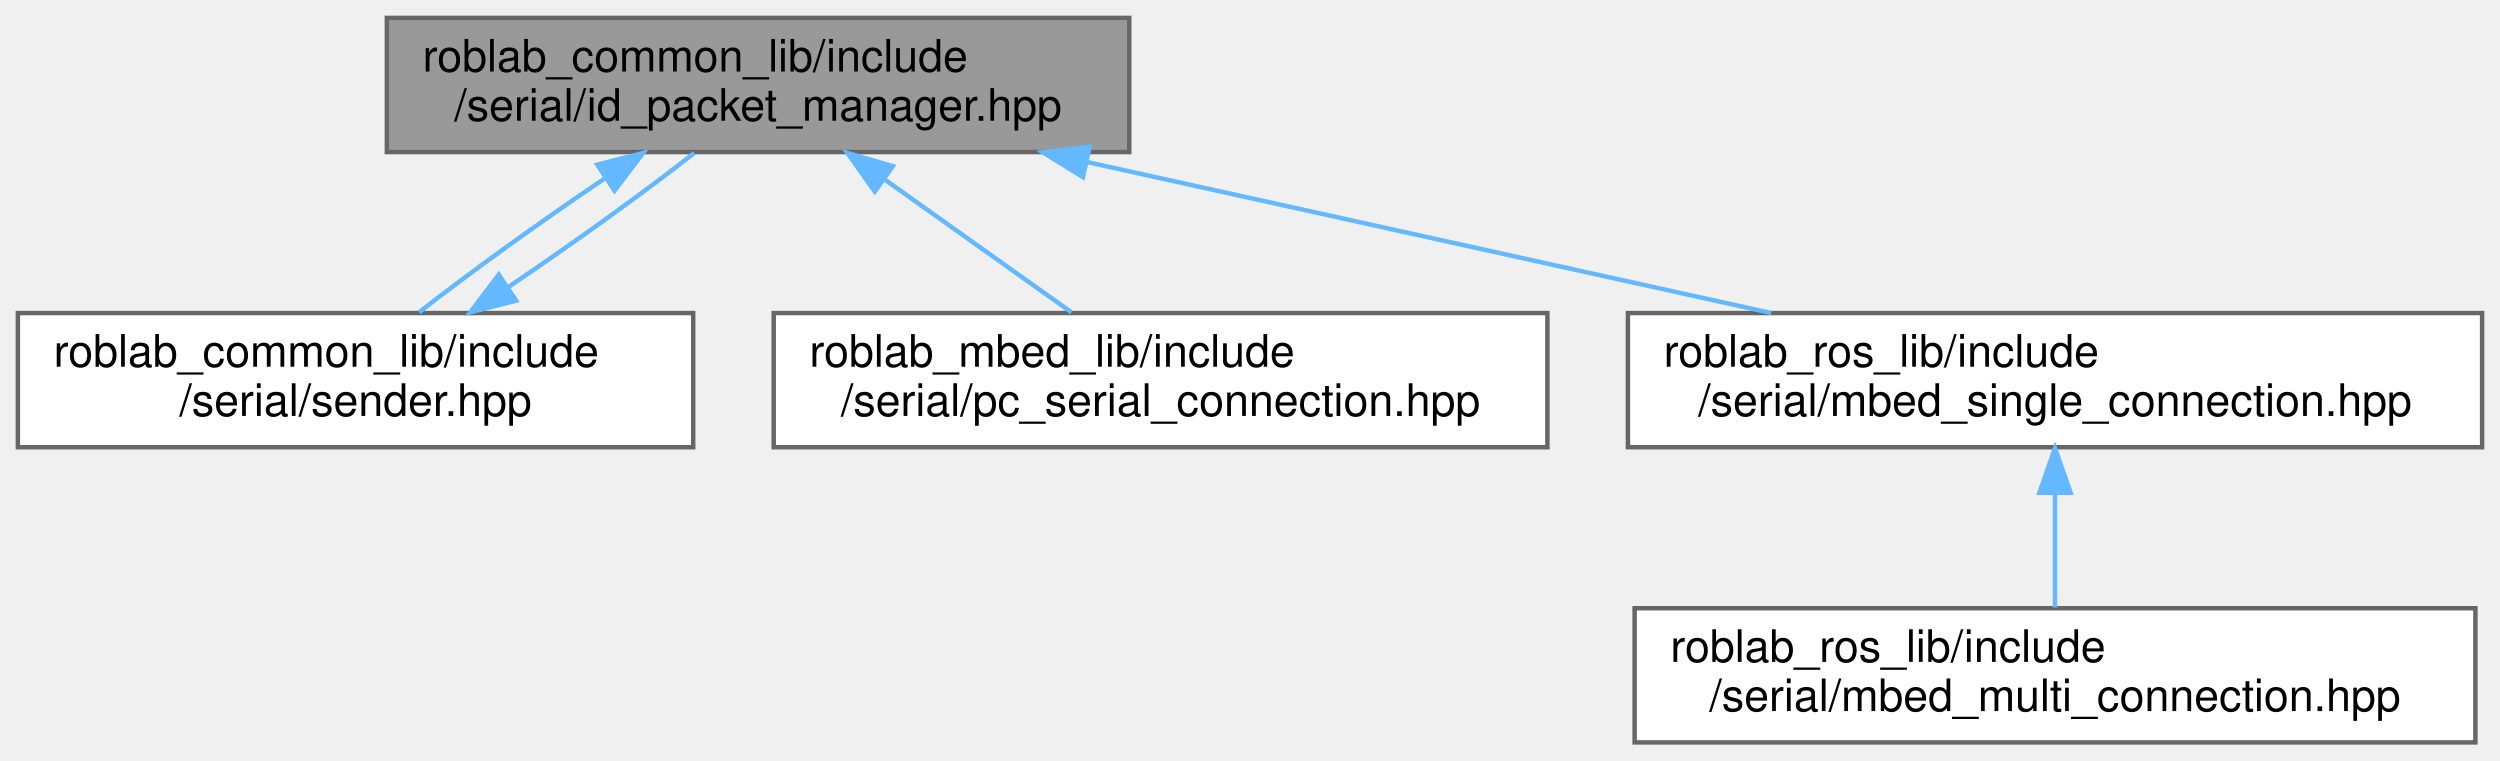
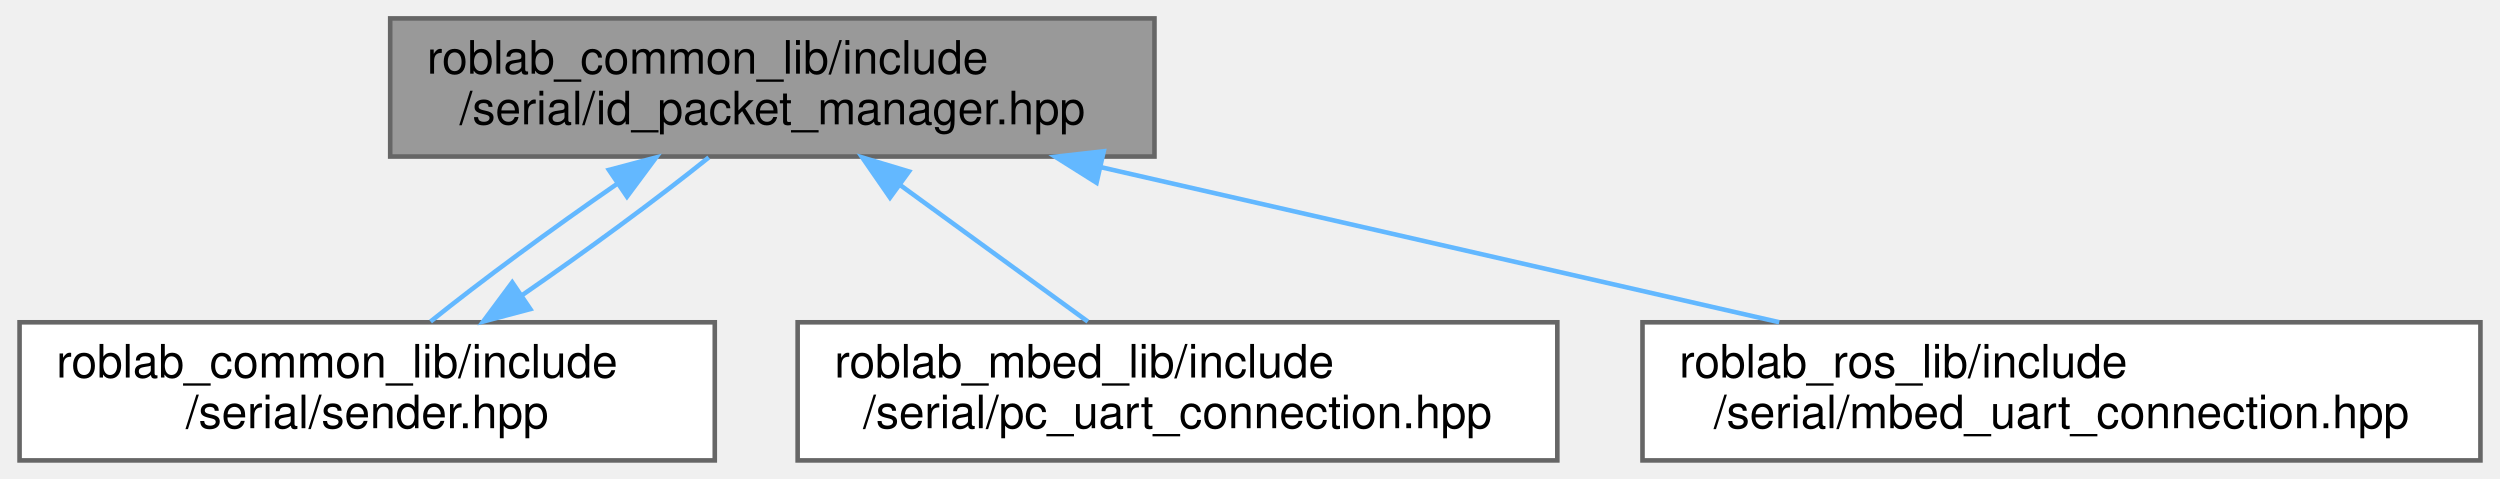
- <svg xmlns="http://www.w3.org/2000/svg" xmlns:xlink="http://www.w3.org/1999/xlink" width="559pt" height="170pt" viewBox="0.00 0.00 559.00 170.00">
-   <g id="graph0" class="graph" transform="scale(1 1) rotate(0) translate(4 166)">
+ <svg xmlns="http://www.w3.org/2000/svg" xmlns:xlink="http://www.w3.org/1999/xlink" width="543pt" height="104pt" viewBox="0.00 0.00 542.50 104.00">
+   <g id="graph0" class="graph" transform="scale(1 1) rotate(0) translate(4 100)">
    <g id="node1" class="node">
      <g id="a_node1">
        <a xlink:title="ID付きパケットデータを管理">
-           <polygon fill="#999999" stroke="#666666" points="248.5,-162 82.5,-162 82.5,-132 248.5,-132 248.5,-162" />
-           <text text-anchor="start" x="90.5" y="-150" font-family="Helvetica,sans-Serif" font-size="10.00">roblab_common_lib/include</text>
-           <text text-anchor="middle" x="165.5" y="-139" font-family="Helvetica,sans-Serif" font-size="10.00">/serial/id_packet_manager.hpp</text>
+           <polygon fill="#999999" stroke="#666666" points="246.5,-96 80.5,-96 80.5,-66 246.5,-66 246.5,-96" />
+           <text text-anchor="start" x="88.5" y="-84" font-family="Helvetica,sans-Serif" font-size="10.00">roblab_common_lib/include</text>
+           <text text-anchor="middle" x="163.5" y="-73" font-family="Helvetica,sans-Serif" font-size="10.00">/serial/id_packet_manager.hpp</text>
        </a>
      </g>
    </g>
    <g id="node2" class="node">
      <g id="a_node2">
        <a xlink:href="sender_8hpp.html" target="_top" xlink:title="シリアル通信で送るデータを登録">
-           <polygon fill="white" stroke="#666666" points="151,-96 0,-96 0,-66 151,-66 151,-96" />
-           <text text-anchor="start" x="8" y="-84" font-family="Helvetica,sans-Serif" font-size="10.00">roblab_common_lib/include</text>
-           <text text-anchor="middle" x="75.5" y="-73" font-family="Helvetica,sans-Serif" font-size="10.00">/serial/sender.hpp</text>
+           <polygon fill="white" stroke="#666666" points="151,-30 0,-30 0,0 151,0 151,-30" />
+           <text text-anchor="start" x="8" y="-18" font-family="Helvetica,sans-Serif" font-size="10.00">roblab_common_lib/include</text>
+           <text text-anchor="middle" x="75.5" y="-7" font-family="Helvetica,sans-Serif" font-size="10.00">/serial/sender.hpp</text>
        </a>
      </g>
    </g>
    <g id="edge1" class="edge">
-       <path fill="none" stroke="#63b8ff" d="M131.11,-126.03C116.74,-116.34 100.9,-104.94 89.7,-96.16" />
-       <polygon fill="#63b8ff" stroke="#63b8ff" points="129.54,-129.19 139.81,-131.8 133.41,-123.35 129.54,-129.19" />
+       <path fill="none" stroke="#63b8ff" d="M129.73,-60.03C115.67,-50.34 100.18,-38.94 89.26,-30.16" />
+       <polygon fill="#63b8ff" stroke="#63b8ff" points="128.01,-63.09 138.25,-65.8 131.93,-57.29 128.01,-63.09" />
    </g>
    <g id="node3" class="node">
      <g id="a_node3">
-         <a xlink:href="pc__serial__connection_8hpp.html" target="_top" xlink:title="パソコンと接続してパケット通信を行うライブラリ">
-           <polygon fill="white" stroke="#666666" points="342,-96 169,-96 169,-66 342,-66 342,-96" />
-           <text text-anchor="start" x="177" y="-84" font-family="Helvetica,sans-Serif" font-size="10.00">roblab_mbed_lib/include</text>
-           <text text-anchor="middle" x="255.5" y="-73" font-family="Helvetica,sans-Serif" font-size="10.00">/serial/pc_serial_connection.hpp</text>
+         <a xlink:href="pc__uart__connection_8hpp.html" target="_top" xlink:title="パソコンと接続してパケット通信を行うライブラリ">
+           <polygon fill="white" stroke="#666666" points="334,-30 169,-30 169,0 334,0 334,-30" />
+           <text text-anchor="start" x="177" y="-18" font-family="Helvetica,sans-Serif" font-size="10.00">roblab_mbed_lib/include</text>
+           <text text-anchor="middle" x="251.5" y="-7" font-family="Helvetica,sans-Serif" font-size="10.00">/serial/pc_uart_connection.hpp</text>
        </a>
      </g>
    </g>
    <g id="edge3" class="edge">
-       <path fill="none" stroke="#63b8ff" d="M193.97,-125.75C207.51,-116.13 223.36,-104.86 235.58,-96.16" />
-       <polygon fill="#63b8ff" stroke="#63b8ff" points="191.6,-123.15 185.47,-131.8 195.65,-128.85 191.6,-123.15" />
+       <path fill="none" stroke="#63b8ff" d="M191.34,-59.75C204.57,-50.13 220.07,-38.86 232.02,-30.16" />
+       <polygon fill="#63b8ff" stroke="#63b8ff" points="189.06,-57.08 183.03,-65.8 193.18,-62.75 189.06,-57.08" />
    </g>
    <g id="node4" class="node">
      <g id="a_node4">
-         <a xlink:href="mbed__single__connection_8hpp.html" target="_top" xlink:title="1個のmbedとシリアル通信">
-           <polygon fill="white" stroke="#666666" points="551,-96 360,-96 360,-66 551,-66 551,-96" />
-           <text text-anchor="start" x="368" y="-84" font-family="Helvetica,sans-Serif" font-size="10.00">roblab_ros_lib/include</text>
-           <text text-anchor="middle" x="455.5" y="-73" font-family="Helvetica,sans-Serif" font-size="10.00">/serial/mbed_single_connection.hpp</text>
+         <a xlink:href="mbed__uart__connection_8hpp.html" target="_top" xlink:title="接続された複数のMbedとシリアル通信を行う">
+           <polygon fill="white" stroke="#666666" points="534.5,-30 352.5,-30 352.5,0 534.5,0 534.5,-30" />
+           <text text-anchor="start" x="360.5" y="-18" font-family="Helvetica,sans-Serif" font-size="10.00">roblab_ros_lib/include</text>
+           <text text-anchor="middle" x="443.5" y="-7" font-family="Helvetica,sans-Serif" font-size="10.00">/serial/mbed_uart_connection.hpp</text>
        </a>
      </g>
    </g>
    <g id="edge4" class="edge">
-       <path fill="none" stroke="#63b8ff" d="M239,-129.78C286.21,-119.36 346.9,-105.97 392.01,-96.01" />
-       <polygon fill="#63b8ff" stroke="#63b8ff" points="238.15,-126.38 229.14,-131.95 239.66,-133.22 238.15,-126.38" />
+       <path fill="none" stroke="#63b8ff" d="M234.75,-63.71C280.29,-53.31 338.74,-39.95 382.2,-30.01" />
+       <polygon fill="#63b8ff" stroke="#63b8ff" points="233.92,-60.31 224.95,-65.95 235.48,-67.14 233.92,-60.31" />
    </g>
    <g id="edge2" class="edge">
-       <path fill="none" stroke="#63b8ff" d="M109.83,-101.93C124.19,-111.61 140.03,-123.01 151.25,-131.8" />
-       <polygon fill="#63b8ff" stroke="#63b8ff" points="111.4,-98.77 101.13,-96.16 107.53,-104.61 111.4,-98.77" />
-     </g>
-     <g id="node5" class="node">
-       <g id="a_node5">
-         <a xlink:href="mbed__multi__connection_8hpp.html" target="_top" xlink:title="複数のMbedとシリアル通信を行うライブラリ">
-           <polygon fill="white" stroke="#666666" points="549.5,-30 361.5,-30 361.5,0 549.5,0 549.5,-30" />
-           <text text-anchor="start" x="369.5" y="-18" font-family="Helvetica,sans-Serif" font-size="10.00">roblab_ros_lib/include</text>
-           <text text-anchor="middle" x="455.5" y="-7" font-family="Helvetica,sans-Serif" font-size="10.00">/serial/mbed_multi_connection.hpp</text>
-         </a>
-       </g>
-     </g>
-     <g id="edge5" class="edge">
-       <path fill="none" stroke="#63b8ff" d="M455.5,-55.54C455.5,-46.96 455.5,-37.61 455.5,-30.16" />
-       <polygon fill="#63b8ff" stroke="#63b8ff" points="452,-55.8 455.5,-65.8 459,-55.8 452,-55.8" />
+       <path fill="none" stroke="#63b8ff" d="M109.21,-35.93C123.26,-45.61 138.75,-57.01 149.69,-65.8" />
+       <polygon fill="#63b8ff" stroke="#63b8ff" points="110.93,-32.87 100.69,-30.16 107.01,-38.67 110.93,-32.87" />
    </g>
  </g>
</svg>
